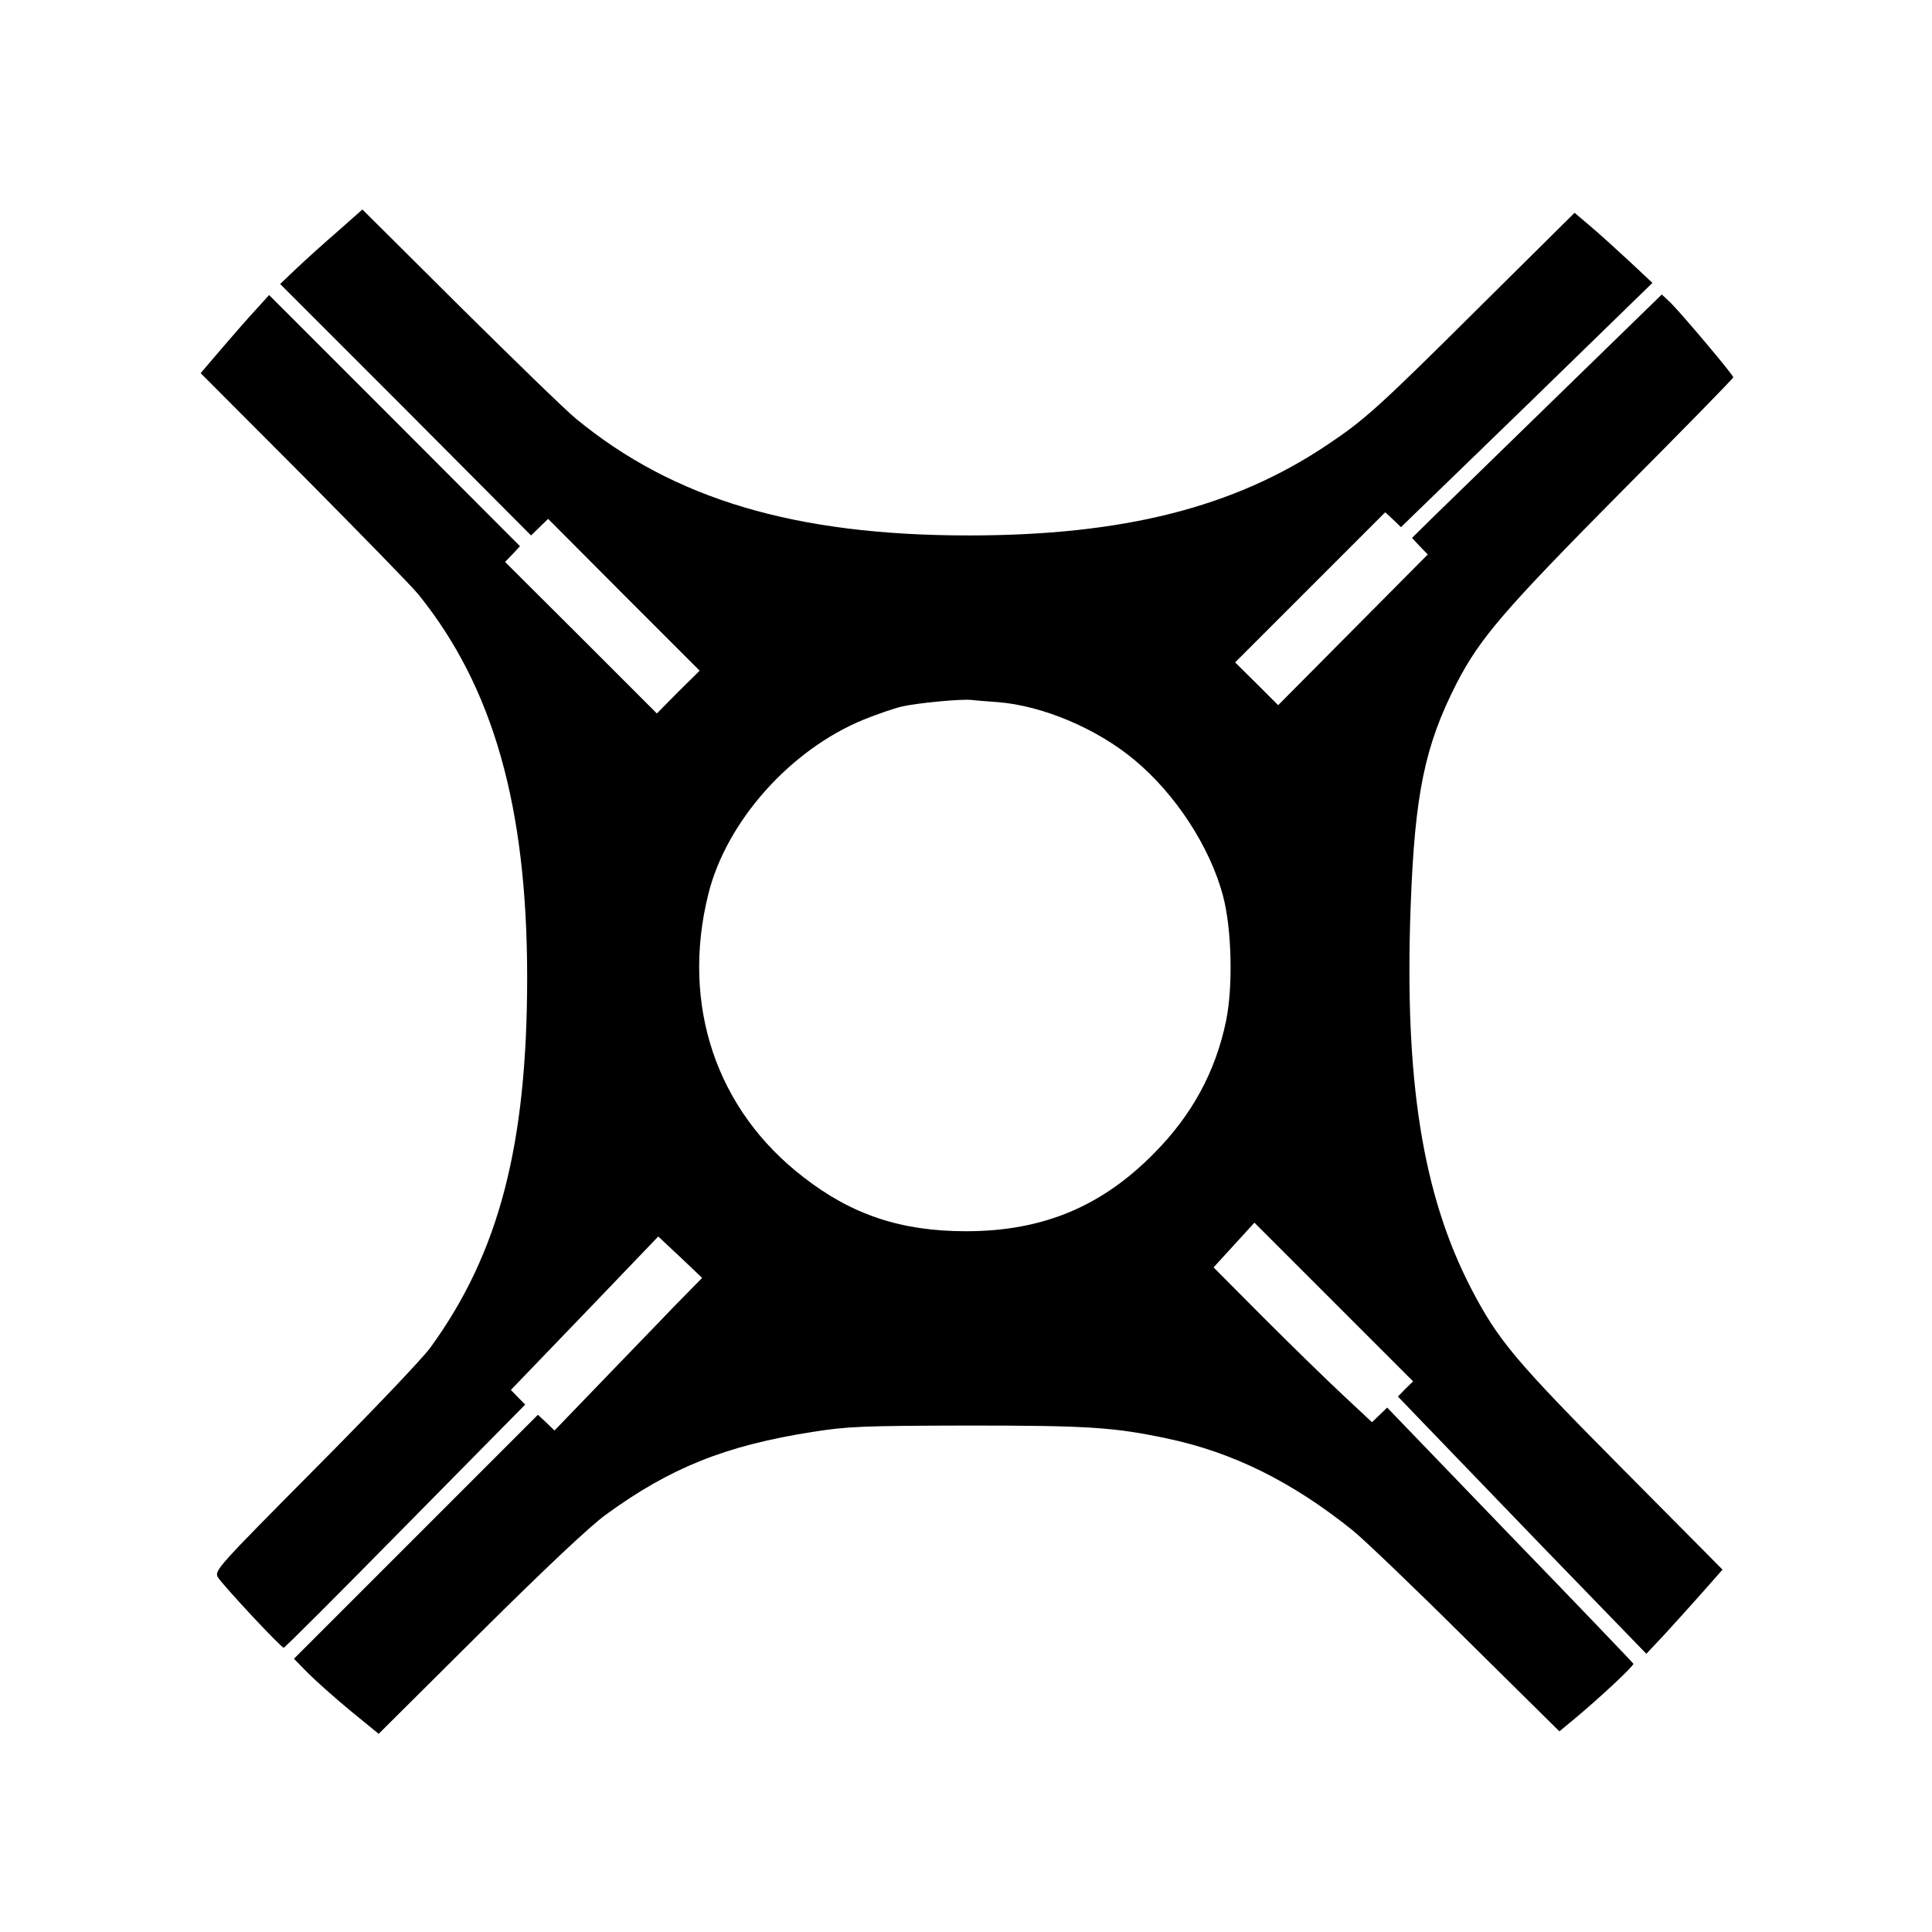
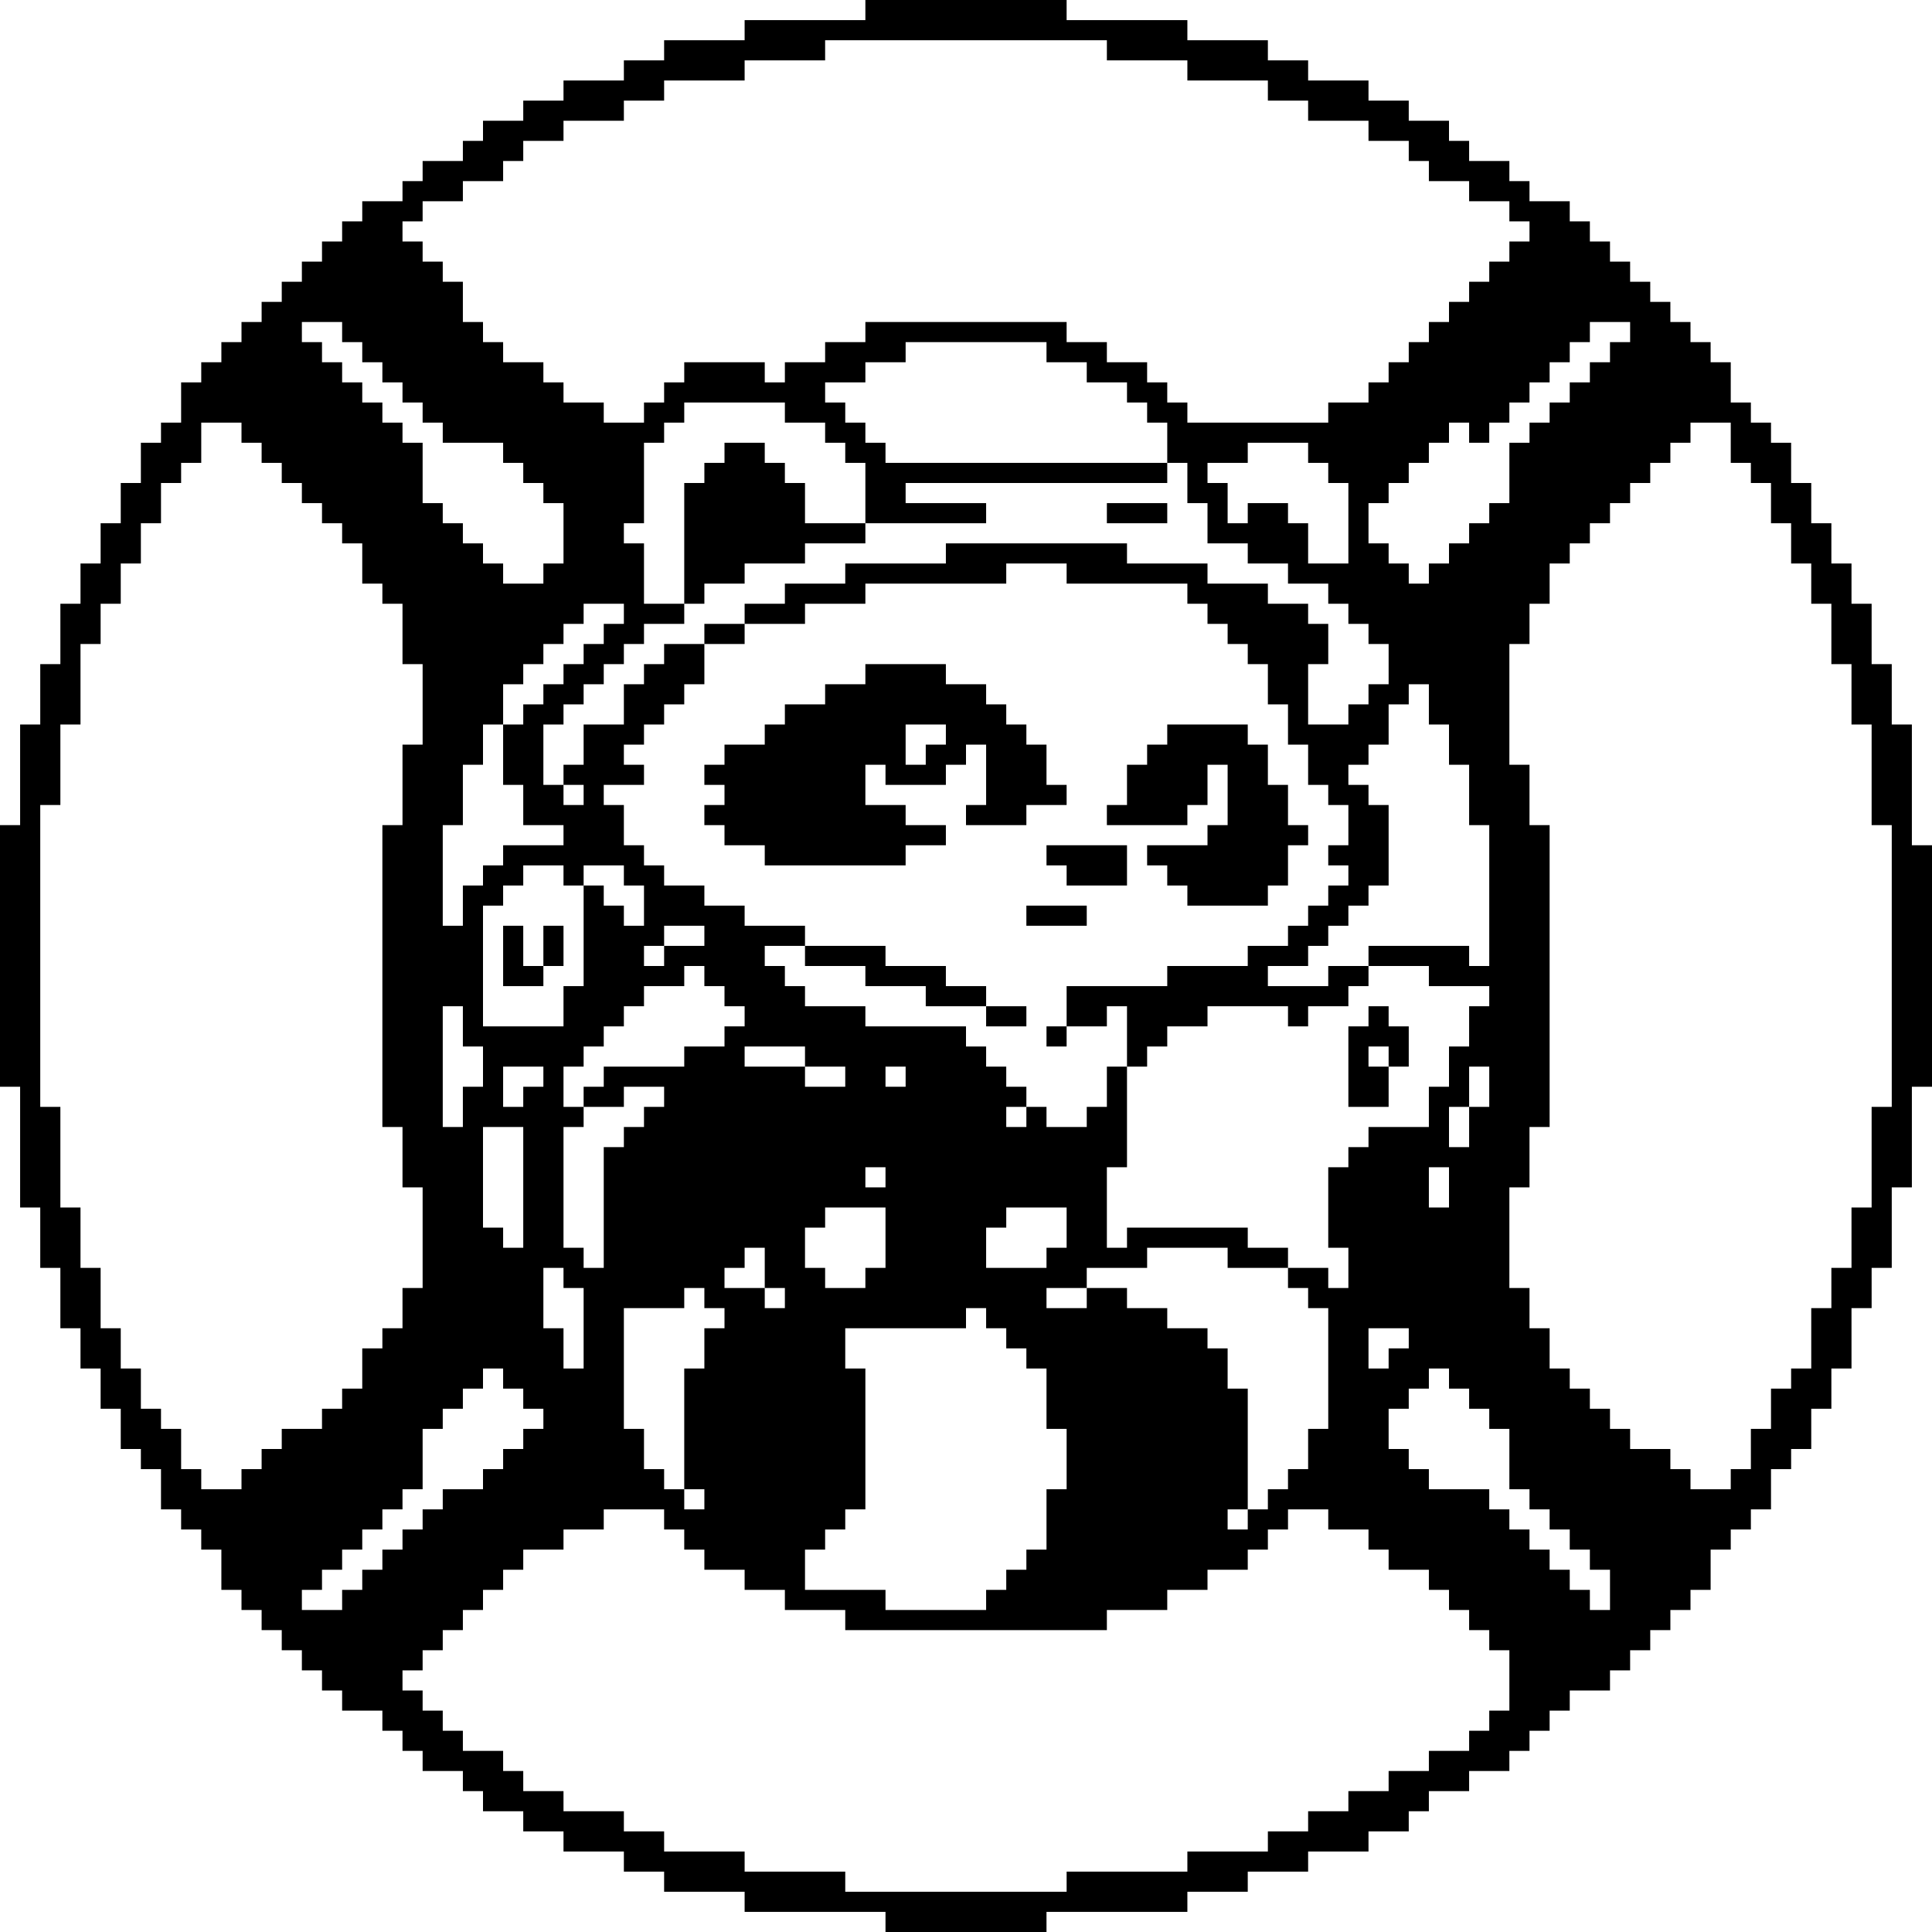
- <svg xmlns="http://www.w3.org/2000/svg" version="1.0" width="700pt" height="700pt" viewBox="0 0 700 700" preserveAspectRatio="xMidYMid meet">
-   <g transform="translate(0,700) scale(0.1,-0.1)" fill="#000000" stroke="none">
-     <path d="M1225 6163 c-49 -42 -116 -103 -149 -134 l-61 -58 455 -455 454 -456 31 30 31 30 274 -275 275 -275 -78 -77 -77 -78 -275 275 -275 274 27 28 27 29 -454 455 -455 455 -48 -53 c-27 -29 -83 -93 -124 -141 l-76 -89 375 -376 c206 -208 393 -399 415 -427 270 -335 393 -768 393 -1386 0 -608 -102 -1000 -351 -1342 -29 -40 -217 -237 -418 -439 -353 -356 -364 -368 -352 -392 15 -26 229 -256 239 -256 4 0 202 198 441 441 l434 440 -26 26 -26 27 152 158 c84 87 204 212 267 278 l115 120 80 -75 79 -75 -105 -107 c-57 -60 -178 -184 -267 -277 l-163 -169 -30 29 -30 28 -442 -442 -442 -442 50 -51 c28 -28 96 -89 153 -136 l104 -85 366 364 c240 238 398 387 457 430 233 170 435 251 750 300 127 20 178 22 560 23 438 0 531 -6 724 -47 238 -50 453 -157 671 -332 41 -33 227 -211 412 -395 l338 -334 52 43 c97 81 218 194 216 202 -2 4 -203 214 -448 467 l-444 461 -28 -27 -27 -26 -108 101 c-59 55 -189 182 -287 280 l-179 180 74 81 74 81 287 -287 288 -288 -28 -27 -27 -28 74 -77 c41 -43 244 -253 450 -467 l376 -388 64 68 c35 38 97 107 138 153 l74 84 -363 366 c-387 390 -449 463 -547 651 -177 341 -243 757 -220 1385 15 409 51 583 167 810 85 164 172 265 599 696 222 223 403 408 403 412 0 9 -191 235 -228 271 l-31 29 -378 -368 c-208 -203 -412 -401 -453 -441 l-74 -73 28 -30 29 -30 -271 -273 -271 -273 -78 78 -78 77 272 272 272 272 29 -27 28 -27 456 442 455 443 -81 76 c-45 42 -108 99 -141 127 l-60 51 -335 -332 c-376 -374 -425 -418 -563 -510 -337 -226 -739 -327 -1297 -327 -628 0 -1068 131 -1422 422 -35 28 -223 211 -419 405 l-356 354 -88 -78z m2391 -1707 c162 -13 359 -96 495 -210 149 -124 273 -315 320 -491 32 -120 37 -330 11 -455 -38 -183 -123 -340 -261 -479 -191 -194 -405 -282 -681 -282 -234 0 -413 59 -589 196 -316 243 -444 624 -345 1024 65 264 297 525 564 634 47 19 108 40 137 47 57 13 214 28 253 24 14 -2 57 -5 96 -8z" />
-   </g>
+ <svg xmlns="http://www.w3.org/2000/svg" viewBox="0 0 96 96">
+   <path fill="black" d="M43 0 h10 v1 h-10 z M37 1 h22 v1 h-22 z M33 2 h8 v1 h-8 z M55 2 h8 v1 h-8 z M31 3 h6 v1 h-6 z M59 3 h6 v1 h-6 z M28 4 h5 v1 h-5 z M63 4 h5 v1 h-5 z M26 5 h5 v1 h-5 z M65 5 h5 v1 h-5 z M24 6 h4 v1 h-4 z M68 6 h4 v1 h-4 z M23 7 h3 v1 h-3 z M70 7 h3 v1 h-3 z M21 8 h4 v1 h-4 z M71 8 h4 v1 h-4 z M20 9 h3 v1 h-3 z M73 9 h3 v1 h-3 z M18 10 h3 v1 h-3 z M75 10 h3 v1 h-3 z M17 11 h3 v1 h-3 z M76 11 h3 v1 h-3 z M16 12 h5 v1 h-5 z M75 12 h5 v1 h-5 z M15 13 h7 v1 h-7 z M74 13 h7 v1 h-7 z M14 14 h9 v1 h-9 z M73 14 h9 v1 h-9 z M13 15 h10 v1 h-10 z M72 15 h11 v1 h-11 z M12 16 h3 v1 h-3 z M17 16 h7 v1 h-7 z M43 16 h10 v1 h-10 z M71 16 h8 v1 h-8 z M81 16 h3 v1 h-3 z M11 17 h5 v1 h-5 z M18 17 h7 v1 h-7 z M41 17 h4 v1 h-4 z M52 17 h3 v1 h-3 z M70 17 h8 v1 h-8 z M80 17 h5 v1 h-5 z M10 18 h7 v1 h-7 z M19 18 h8 v1 h-8 z M34 18 h4 v1 h-4 z M39 18 h4 v1 h-4 z M54 18 h3 v1 h-3 z M69 18 h8 v1 h-8 z M79 18 h7 v1 h-7 z M9 19 h9 v1 h-9 z M20 19 h8 v1 h-8 z M33 19 h8 v1 h-8 z M56 19 h2 v1 h-2 z M68 19 h8 v1 h-8 z M78 19 h8 v1 h-8 z M9 20 h10 v1 h-10 z M21 20 h9 v1 h-9 z M32 20 h2 v1 h-2 z M39 20 h3 v1 h-3 z M57 20 h2 v1 h-2 z M66 20 h9 v1 h-9 z M77 20 h10 v1 h-10 z M8 21 h2 v1 h-2 z M12 21 h8 v1 h-8 z M22 21 h11 v1 h-11 z M41 21 h2 v1 h-2 z M58 21 h14 v1 h-14 z M73 21 h1 v1 h-1 z M76 21 h8 v1 h-8 z M86 21 h2 v1 h-2 z M7 22 h3 v1 h-3 z M13 22 h8 v1 h-8 z M25 22 h7 v1 h-7 z M36 22 h2 v1 h-2 z M42 22 h2 v1 h-2 z M58 22 h4 v1 h-4 z M65 22 h6 v1 h-6 z M75 22 h8 v1 h-8 z M86 22 h3 v1 h-3 z M7 23 h2 v1 h-2 z M14 23 h7 v1 h-7 z M26 23 h6 v1 h-6 z M35 23 h4 v1 h-4 z M43 23 h15 v1 h-15 z M59 23 h1 v1 h-1 z M66 23 h4 v1 h-4 z M75 23 h7 v1 h-7 z M87 23 h2 v1 h-2 z M6 24 h2 v1 h-2 z M15 24 h6 v1 h-6 z M27 24 h5 v1 h-5 z M34 24 h6 v1 h-6 z M43 24 h2 v1 h-2 z M59 24 h2 v1 h-2 z M67 24 h2 v1 h-2 z M75 24 h6 v1 h-6 z M88 24 h2 v1 h-2 z M6 25 h2 v1 h-2 z M16 25 h6 v1 h-6 z M28 25 h4 v1 h-4 z M34 25 h6 v1 h-6 z M43 25 h6 v1 h-6 z M55 25 h3 v1 h-3 z M60 25 h1 v1 h-1 z M62 25 h2 v1 h-2 z M67 25 h1 v1 h-1 z M74 25 h6 v1 h-6 z M88 25 h2 v1 h-2 z M5 26 h2 v1 h-2 z M17 26 h6 v1 h-6 z M28 26 h3 v1 h-3 z M34 26 h9 v1 h-9 z M60 26 h5 v1 h-5 z M67 26 h1 v1 h-1 z M73 26 h6 v1 h-6 z M89 26 h2 v1 h-2 z M5 27 h2 v1 h-2 z M18 27 h6 v1 h-6 z M28 27 h4 v1 h-4 z M34 27 h6 v1 h-6 z M47 27 h9 v1 h-9 z M62 27 h3 v1 h-3 z M67 27 h2 v1 h-2 z M72 27 h6 v1 h-6 z M89 27 h2 v1 h-2 z M4 28 h2 v1 h-2 z M18 28 h7 v1 h-7 z M27 28 h5 v1 h-5 z M34 28 h3 v1 h-3 z M42 28 h8 v1 h-8 z M53 28 h7 v1 h-7 z M64 28 h6 v1 h-6 z M71 28 h6 v1 h-6 z M90 28 h2 v1 h-2 z M4 29 h2 v1 h-2 z M19 29 h13 v1 h-13 z M34 29 h1 v1 h-1 z M39 29 h4 v1 h-4 z M59 29 h4 v1 h-4 z M66 29 h11 v1 h-11 z M90 29 h2 v1 h-2 z M3 30 h2 v1 h-2 z M20 30 h9 v1 h-9 z M31 30 h3 v1 h-3 z M37 30 h3 v1 h-3 z M60 30 h5 v1 h-5 z M67 30 h9 v1 h-9 z M91 30 h2 v1 h-2 z M3 31 h2 v1 h-2 z M20 31 h8 v1 h-8 z M30 31 h2 v1 h-2 z M35 31 h2 v1 h-2 z M61 31 h5 v1 h-5 z M68 31 h8 v1 h-8 z M91 31 h2 v1 h-2 z M3 32 h1 v1 h-1 z M20 32 h7 v1 h-7 z M29 32 h2 v1 h-2 z M33 32 h2 v1 h-2 z M62 32 h4 v1 h-4 z M69 32 h6 v1 h-6 z M91 32 h2 v1 h-2 z M2 33 h2 v1 h-2 z M21 33 h5 v1 h-5 z M28 33 h2 v1 h-2 z M32 33 h3 v1 h-3 z M43 33 h4 v1 h-4 z M63 33 h2 v1 h-2 z M69 33 h6 v1 h-6 z M92 33 h2 v1 h-2 z M2 34 h2 v1 h-2 z M21 34 h4 v1 h-4 z M27 34 h2 v1 h-2 z M31 34 h3 v1 h-3 z M41 34 h8 v1 h-8 z M63 34 h2 v1 h-2 z M68 34 h2 v1 h-2 z M71 34 h4 v1 h-4 z M92 34 h2 v1 h-2 z M2 35 h2 v1 h-2 z M21 35 h4 v1 h-4 z M26 35 h2 v1 h-2 z M31 35 h2 v1 h-2 z M39 35 h11 v1 h-11 z M64 35 h1 v1 h-1 z M67 35 h2 v1 h-2 z M71 35 h4 v1 h-4 z M92 35 h2 v1 h-2 z M1 36 h2 v1 h-2 z M21 36 h3 v1 h-3 z M25 36 h2 v1 h-2 z M29 36 h3 v1 h-3 z M38 36 h7 v1 h-7 z M47 36 h4 v1 h-4 z M58 36 h4 v1 h-4 z M64 36 h5 v1 h-5 z M72 36 h3 v1 h-3 z M93 36 h2 v1 h-2 z M1 37 h2 v1 h-2 z M20 37 h4 v1 h-4 z M25 37 h2 v1 h-2 z M29 37 h2 v1 h-2 z M36 37 h9 v1 h-9 z M46 37 h2 v1 h-2 z M49 37 h3 v1 h-3 z M57 37 h6 v1 h-6 z M65 37 h3 v1 h-3 z M72 37 h3 v1 h-3 z M93 37 h2 v1 h-2 z M1 38 h2 v1 h-2 z M20 38 h3 v1 h-3 z M25 38 h2 v1 h-2 z M28 38 h4 v1 h-4 z M35 38 h8 v1 h-8 z M44 38 h3 v1 h-3 z M49 38 h3 v1 h-3 z M56 38 h4 v1 h-4 z M61 38 h2 v1 h-2 z M65 38 h2 v1 h-2 z M73 38 h3 v1 h-3 z M93 38 h2 v1 h-2 z M1 39 h2 v1 h-2 z M20 39 h3 v1 h-3 z M26 39 h2 v1 h-2 z M29 39 h1 v1 h-1 z M36 39 h7 v1 h-7 z M49 39 h4 v1 h-4 z M56 39 h4 v1 h-4 z M61 39 h3 v1 h-3 z M66 39 h2 v1 h-2 z M73 39 h3 v1 h-3 z M93 39 h2 v1 h-2 z M1 40 h1 v1 h-1 z M20 40 h3 v1 h-3 z M26 40 h5 v1 h-5 z M35 40 h10 v1 h-10 z M48 40 h3 v1 h-3 z M55 40 h4 v1 h-4 z M61 40 h3 v1 h-3 z M67 40 h2 v1 h-2 z M73 40 h3 v1 h-3 z M93 40 h2 v1 h-2 z M0 41 h2 v1 h-2 z M19 41 h3 v1 h-3 z M28 41 h3 v1 h-3 z M36 41 h11 v1 h-11 z M60 41 h5 v1 h-5 z M67 41 h2 v1 h-2 z M74 41 h3 v1 h-3 z M94 41 h1 v1 h-1 z M0 42 h2 v1 h-2 z M19 42 h3 v1 h-3 z M25 42 h7 v1 h-7 z M38 42 h7 v1 h-7 z M52 42 h4 v1 h-4 z M57 42 h7 v1 h-7 z M66 42 h3 v1 h-3 z M74 42 h3 v1 h-3 z M94 42 h2 v1 h-2 z M0 43 h2 v1 h-2 z M19 43 h3 v1 h-3 z M24 43 h2 v1 h-2 z M28 43 h1 v1 h-1 z M31 43 h2 v1 h-2 z M53 43 h3 v1 h-3 z M58 43 h6 v1 h-6 z M67 43 h2 v1 h-2 z M74 43 h3 v1 h-3 z M94 43 h2 v1 h-2 z M0 44 h2 v1 h-2 z M19 44 h3 v1 h-3 z M23 44 h2 v1 h-2 z M29 44 h1 v1 h-1 z M32 44 h3 v1 h-3 z M59 44 h4 v1 h-4 z M66 44 h2 v1 h-2 z M74 44 h3 v1 h-3 z M94 44 h2 v1 h-2 z M0 45 h2 v1 h-2 z M19 45 h3 v1 h-3 z M23 45 h1 v1 h-1 z M29 45 h2 v1 h-2 z M32 45 h5 v1 h-5 z M51 45 h3 v1 h-3 z M65 45 h2 v1 h-2 z M74 45 h3 v1 h-3 z M94 45 h2 v1 h-2 z M0 46 h2 v1 h-2 z M19 46 h5 v1 h-5 z M25 46 h1 v1 h-1 z M27 46 h1 v1 h-1 z M29 46 h4 v1 h-4 z M35 46 h5 v1 h-5 z M64 46 h2 v1 h-2 z M74 46 h3 v1 h-3 z M94 46 h2 v1 h-2 z M0 47 h2 v1 h-2 z M19 47 h5 v1 h-5 z M25 47 h1 v1 h-1 z M27 47 h1 v1 h-1 z M29 47 h3 v1 h-3 z M33 47 h5 v1 h-5 z M40 47 h4 v1 h-4 z M62 47 h3 v1 h-3 z M68 47 h5 v1 h-5 z M74 47 h3 v1 h-3 z M94 47 h2 v1 h-2 z M0 48 h2 v1 h-2 z M19 48 h5 v1 h-5 z M25 48 h2 v1 h-2 z M29 48 h5 v1 h-5 z M35 48 h4 v1 h-4 z M43 48 h4 v1 h-4 z M58 48 h5 v1 h-5 z M66 48 h2 v1 h-2 z M71 48 h6 v1 h-6 z M94 48 h2 v1 h-2 z M0 49 h2 v1 h-2 z M19 49 h5 v1 h-5 z M28 49 h4 v1 h-4 z M36 49 h4 v1 h-4 z M46 49 h3 v1 h-3 z M53 49 h14 v1 h-14 z M74 49 h3 v1 h-3 z M94 49 h2 v1 h-2 z M0 50 h2 v1 h-2 z M19 50 h3 v1 h-3 z M23 50 h1 v1 h-1 z M28 50 h3 v1 h-3 z M37 50 h6 v1 h-6 z M49 50 h2 v1 h-2 z M53 50 h2 v1 h-2 z M56 50 h4 v1 h-4 z M64 50 h1 v1 h-1 z M68 50 h1 v1 h-1 z M73 50 h4 v1 h-4 z M94 50 h2 v1 h-2 z M0 51 h2 v1 h-2 z M19 51 h3 v1 h-3 z M23 51 h7 v1 h-7 z M36 51 h12 v1 h-12 z M52 51 h1 v1 h-1 z M56 51 h2 v1 h-2 z M67 51 h3 v1 h-3 z M73 51 h4 v1 h-4 z M94 51 h2 v1 h-2 z M0 52 h2 v1 h-2 z M19 52 h3 v1 h-3 z M24 52 h5 v1 h-5 z M34 52 h3 v1 h-3 z M40 52 h9 v1 h-9 z M56 52 h1 v1 h-1 z M67 52 h1 v1 h-1 z M69 52 h1 v1 h-1 z M72 52 h5 v1 h-5 z M94 52 h2 v1 h-2 z M0 53 h2 v1 h-2 z M19 53 h3 v1 h-3 z M24 53 h1 v1 h-1 z M27 53 h1 v1 h-1 z M30 53 h10 v1 h-10 z M42 53 h2 v1 h-2 z M45 53 h5 v1 h-5 z M55 53 h1 v1 h-1 z M67 53 h2 v1 h-2 z M72 53 h1 v1 h-1 z M74 53 h3 v1 h-3 z M94 53 h2 v1 h-2 z M1 54 h1 v1 h-1 z M19 54 h3 v1 h-3 z M23 54 h2 v1 h-2 z M26 54 h2 v1 h-2 z M29 54 h2 v1 h-2 z M33 54 h18 v1 h-18 z M55 54 h1 v1 h-1 z M67 54 h2 v1 h-2 z M71 54 h2 v1 h-2 z M74 54 h3 v1 h-3 z M94 54 h1 v1 h-1 z M1 55 h2 v1 h-2 z M19 55 h3 v1 h-3 z M23 55 h6 v1 h-6 z M32 55 h18 v1 h-18 z M51 55 h1 v1 h-1 z M54 55 h2 v1 h-2 z M71 55 h1 v1 h-1 z M73 55 h4 v1 h-4 z M93 55 h2 v1 h-2 z M1 56 h2 v1 h-2 z M20 56 h4 v1 h-4 z M26 56 h2 v1 h-2 z M31 56 h25 v1 h-25 z M68 56 h4 v1 h-4 z M73 56 h3 v1 h-3 z M93 56 h2 v1 h-2 z M1 57 h2 v1 h-2 z M20 57 h4 v1 h-4 z M26 57 h2 v1 h-2 z M30 57 h26 v1 h-26 z M67 57 h9 v1 h-9 z M93 57 h2 v1 h-2 z M1 58 h2 v1 h-2 z M20 58 h4 v1 h-4 z M26 58 h2 v1 h-2 z M30 58 h13 v1 h-13 z M44 58 h11 v1 h-11 z M66 58 h5 v1 h-5 z M72 58 h4 v1 h-4 z M93 58 h2 v1 h-2 z M1 59 h2 v1 h-2 z M21 59 h3 v1 h-3 z M26 59 h2 v1 h-2 z M30 59 h25 v1 h-25 z M66 59 h5 v1 h-5 z M72 59 h3 v1 h-3 z M93 59 h1 v1 h-1 z M2 60 h2 v1 h-2 z M21 60 h3 v1 h-3 z M26 60 h2 v1 h-2 z M30 60 h11 v1 h-11 z M44 60 h6 v1 h-6 z M53 60 h2 v1 h-2 z M66 60 h9 v1 h-9 z M92 60 h2 v1 h-2 z M2 61 h2 v1 h-2 z M21 61 h4 v1 h-4 z M26 61 h2 v1 h-2 z M30 61 h10 v1 h-10 z M44 61 h5 v1 h-5 z M53 61 h2 v1 h-2 z M56 61 h6 v1 h-6 z M66 61 h9 v1 h-9 z M92 61 h2 v1 h-2 z M2 62 h2 v1 h-2 z M21 62 h8 v1 h-8 z M30 62 h7 v1 h-7 z M38 62 h2 v1 h-2 z M44 62 h5 v1 h-5 z M52 62 h5 v1 h-5 z M61 62 h3 v1 h-3 z M67 62 h8 v1 h-8 z M92 62 h2 v1 h-2 z M3 63 h2 v1 h-2 z M21 63 h6 v1 h-6 z M28 63 h8 v1 h-8 z M38 63 h3 v1 h-3 z M43 63 h11 v1 h-11 z M64 63 h2 v1 h-2 z M67 63 h8 v1 h-8 z M91 63 h2 v1 h-2 z M3 64 h2 v1 h-2 z M20 64 h7 v1 h-7 z M29 64 h5 v1 h-5 z M35 64 h3 v1 h-3 z M39 64 h13 v1 h-13 z M54 64 h2 v1 h-2 z M65 64 h11 v1 h-11 z M91 64 h2 v1 h-2 z M3 65 h2 v1 h-2 z M20 65 h7 v1 h-7 z M29 65 h2 v1 h-2 z M36 65 h12 v1 h-12 z M49 65 h9 v1 h-9 z M66 65 h10 v1 h-10 z M90 65 h2 v1 h-2 z M4 66 h2 v1 h-2 z M19 66 h9 v1 h-9 z M29 66 h2 v1 h-2 z M35 66 h7 v1 h-7 z M50 66 h10 v1 h-10 z M66 66 h2 v1 h-2 z M70 66 h7 v1 h-7 z M90 66 h2 v1 h-2 z M4 67 h2 v1 h-2 z M18 67 h10 v1 h-10 z M29 67 h2 v1 h-2 z M35 67 h7 v1 h-7 z M51 67 h10 v1 h-10 z M66 67 h2 v1 h-2 z M69 67 h8 v1 h-8 z M90 67 h2 v1 h-2 z M5 68 h2 v1 h-2 z M18 68 h6 v1 h-6 z M25 68 h6 v1 h-6 z M34 68 h9 v1 h-9 z M52 68 h9 v1 h-9 z M66 68 h5 v1 h-5 z M72 68 h6 v1 h-6 z M89 68 h2 v1 h-2 z M5 69 h2 v1 h-2 z M17 69 h6 v1 h-6 z M26 69 h5 v1 h-5 z M34 69 h9 v1 h-9 z M52 69 h10 v1 h-10 z M66 69 h4 v1 h-4 z M73 69 h6 v1 h-6 z M88 69 h3 v1 h-3 z M6 70 h2 v1 h-2 z M16 70 h6 v1 h-6 z M27 70 h4 v1 h-4 z M34 70 h9 v1 h-9 z M52 70 h10 v1 h-10 z M66 70 h3 v1 h-3 z M74 70 h6 v1 h-6 z M88 70 h2 v1 h-2 z M6 71 h3 v1 h-3 z M14 71 h7 v1 h-7 z M26 71 h6 v1 h-6 z M34 71 h9 v1 h-9 z M53 71 h9 v1 h-9 z M65 71 h4 v1 h-4 z M75 71 h6 v1 h-6 z M87 71 h3 v1 h-3 z M7 72 h2 v1 h-2 z M13 72 h8 v1 h-8 z M25 72 h7 v1 h-7 z M34 72 h9 v1 h-9 z M53 72 h9 v1 h-9 z M65 72 h5 v1 h-5 z M75 72 h8 v1 h-8 z M87 72 h2 v1 h-2 z M8 73 h2 v1 h-2 z M12 73 h9 v1 h-9 z M24 73 h9 v1 h-9 z M34 73 h9 v1 h-9 z M53 73 h9 v1 h-9 z M64 73 h7 v1 h-7 z M75 73 h9 v1 h-9 z M86 73 h2 v1 h-2 z M8 74 h12 v1 h-12 z M22 74 h12 v1 h-12 z M35 74 h8 v1 h-8 z M52 74 h10 v1 h-10 z M63 74 h11 v1 h-11 z M76 74 h12 v1 h-12 z M9 75 h10 v1 h-10 z M21 75 h9 v1 h-9 z M33 75 h9 v1 h-9 z M52 75 h9 v1 h-9 z M62 75 h2 v1 h-2 z M66 75 h9 v1 h-9 z M77 75 h10 v1 h-10 z M10 76 h8 v1 h-8 z M20 76 h8 v1 h-8 z M34 76 h7 v1 h-7 z M52 76 h11 v1 h-11 z M68 76 h8 v1 h-8 z M78 76 h8 v1 h-8 z M11 77 h6 v1 h-6 z M19 77 h7 v1 h-7 z M35 77 h5 v1 h-5 z M51 77 h11 v1 h-11 z M69 77 h8 v1 h-8 z M79 77 h6 v1 h-6 z M11 78 h5 v1 h-5 z M18 78 h7 v1 h-7 z M37 78 h3 v1 h-3 z M50 78 h10 v1 h-10 z M71 78 h7 v1 h-7 z M80 78 h5 v1 h-5 z M12 79 h3 v1 h-3 z M17 79 h7 v1 h-7 z M39 79 h5 v1 h-5 z M49 79 h9 v1 h-9 z M72 79 h7 v1 h-7 z M80 79 h4 v1 h-4 z M13 80 h10 v1 h-10 z M42 80 h13 v1 h-13 z M73 80 h10 v1 h-10 z M14 81 h8 v1 h-8 z M74 81 h8 v1 h-8 z M15 82 h6 v1 h-6 z M75 82 h6 v1 h-6 z M16 83 h4 v1 h-4 z M75 83 h5 v1 h-5 z M17 84 h4 v1 h-4 z M75 84 h3 v1 h-3 z M19 85 h3 v1 h-3 z M74 85 h3 v1 h-3 z M20 86 h3 v1 h-3 z M73 86 h3 v1 h-3 z M21 87 h4 v1 h-4 z M71 87 h4 v1 h-4 z M23 88 h3 v1 h-3 z M69 88 h4 v1 h-4 z M24 89 h4 v1 h-4 z M67 89 h4 v1 h-4 z M26 90 h5 v1 h-5 z M65 90 h5 v1 h-5 z M28 91 h5 v1 h-5 z M63 91 h5 v1 h-5 z M31 92 h6 v1 h-6 z M59 92 h6 v1 h-6 z M33 93 h9 v1 h-9 z M53 93 h9 v1 h-9 z M37 94 h22 v1 h-22 z M44 95 h8 v1 h-8 z " />
</svg>
